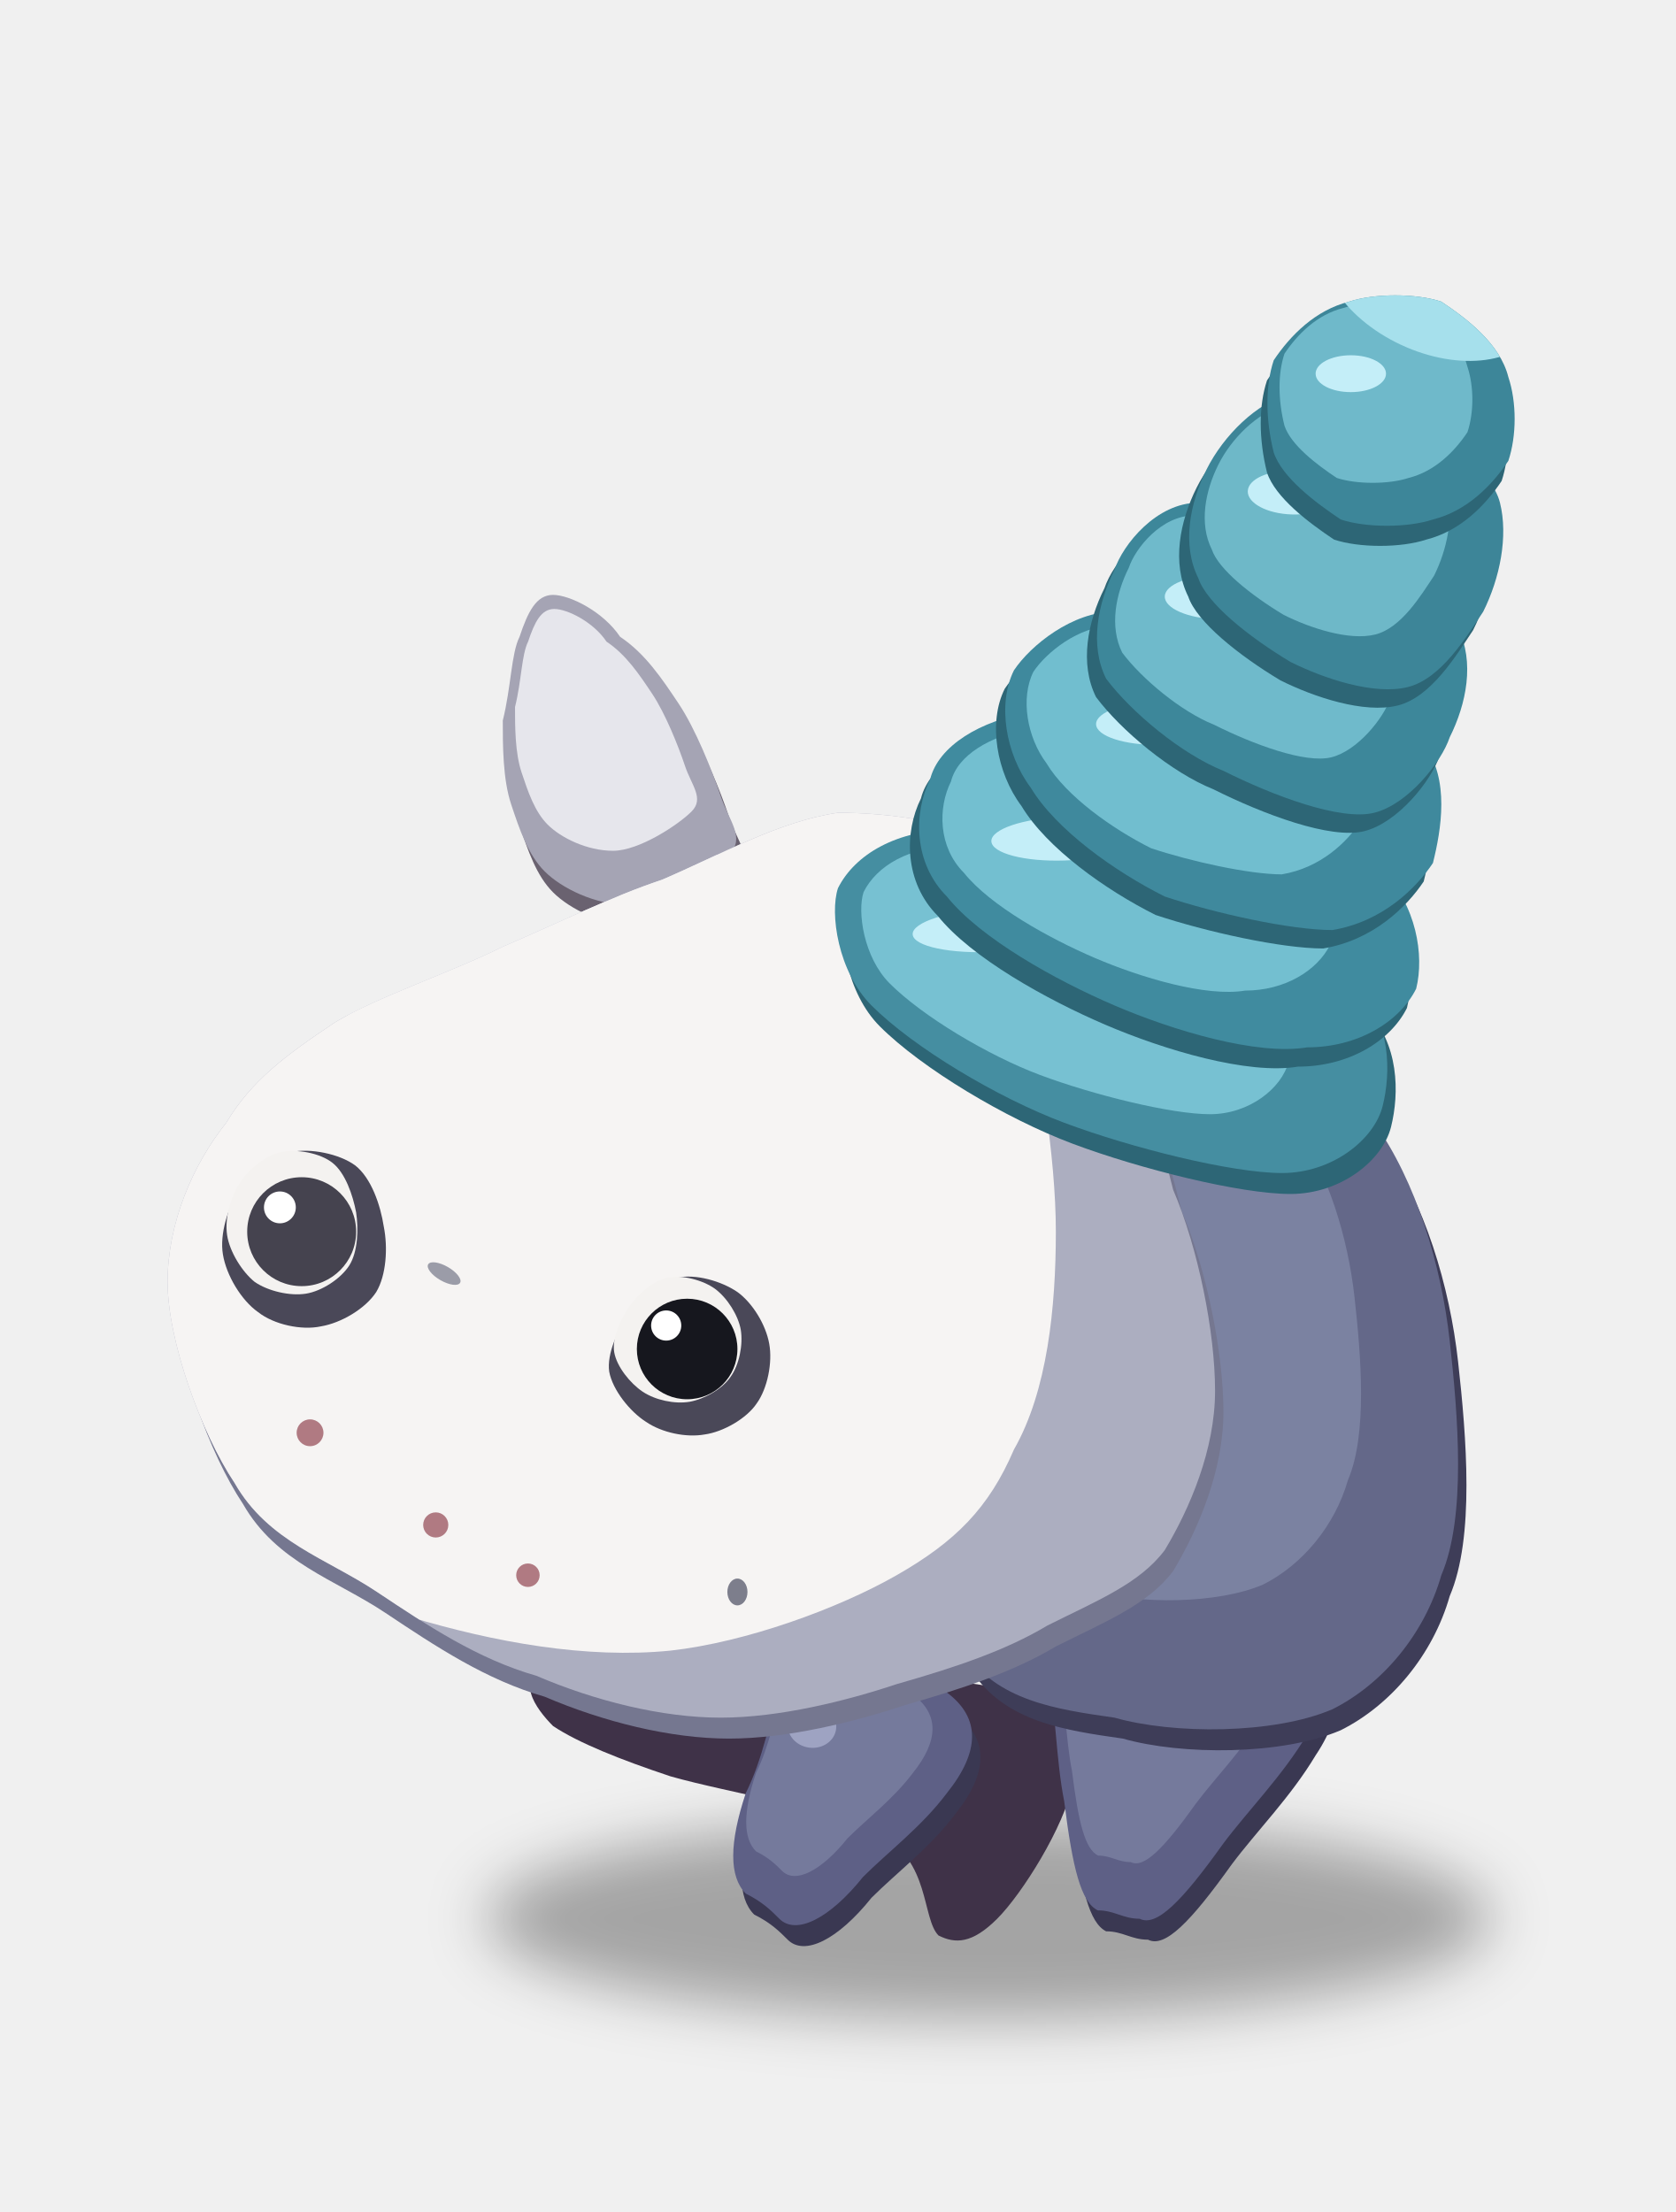
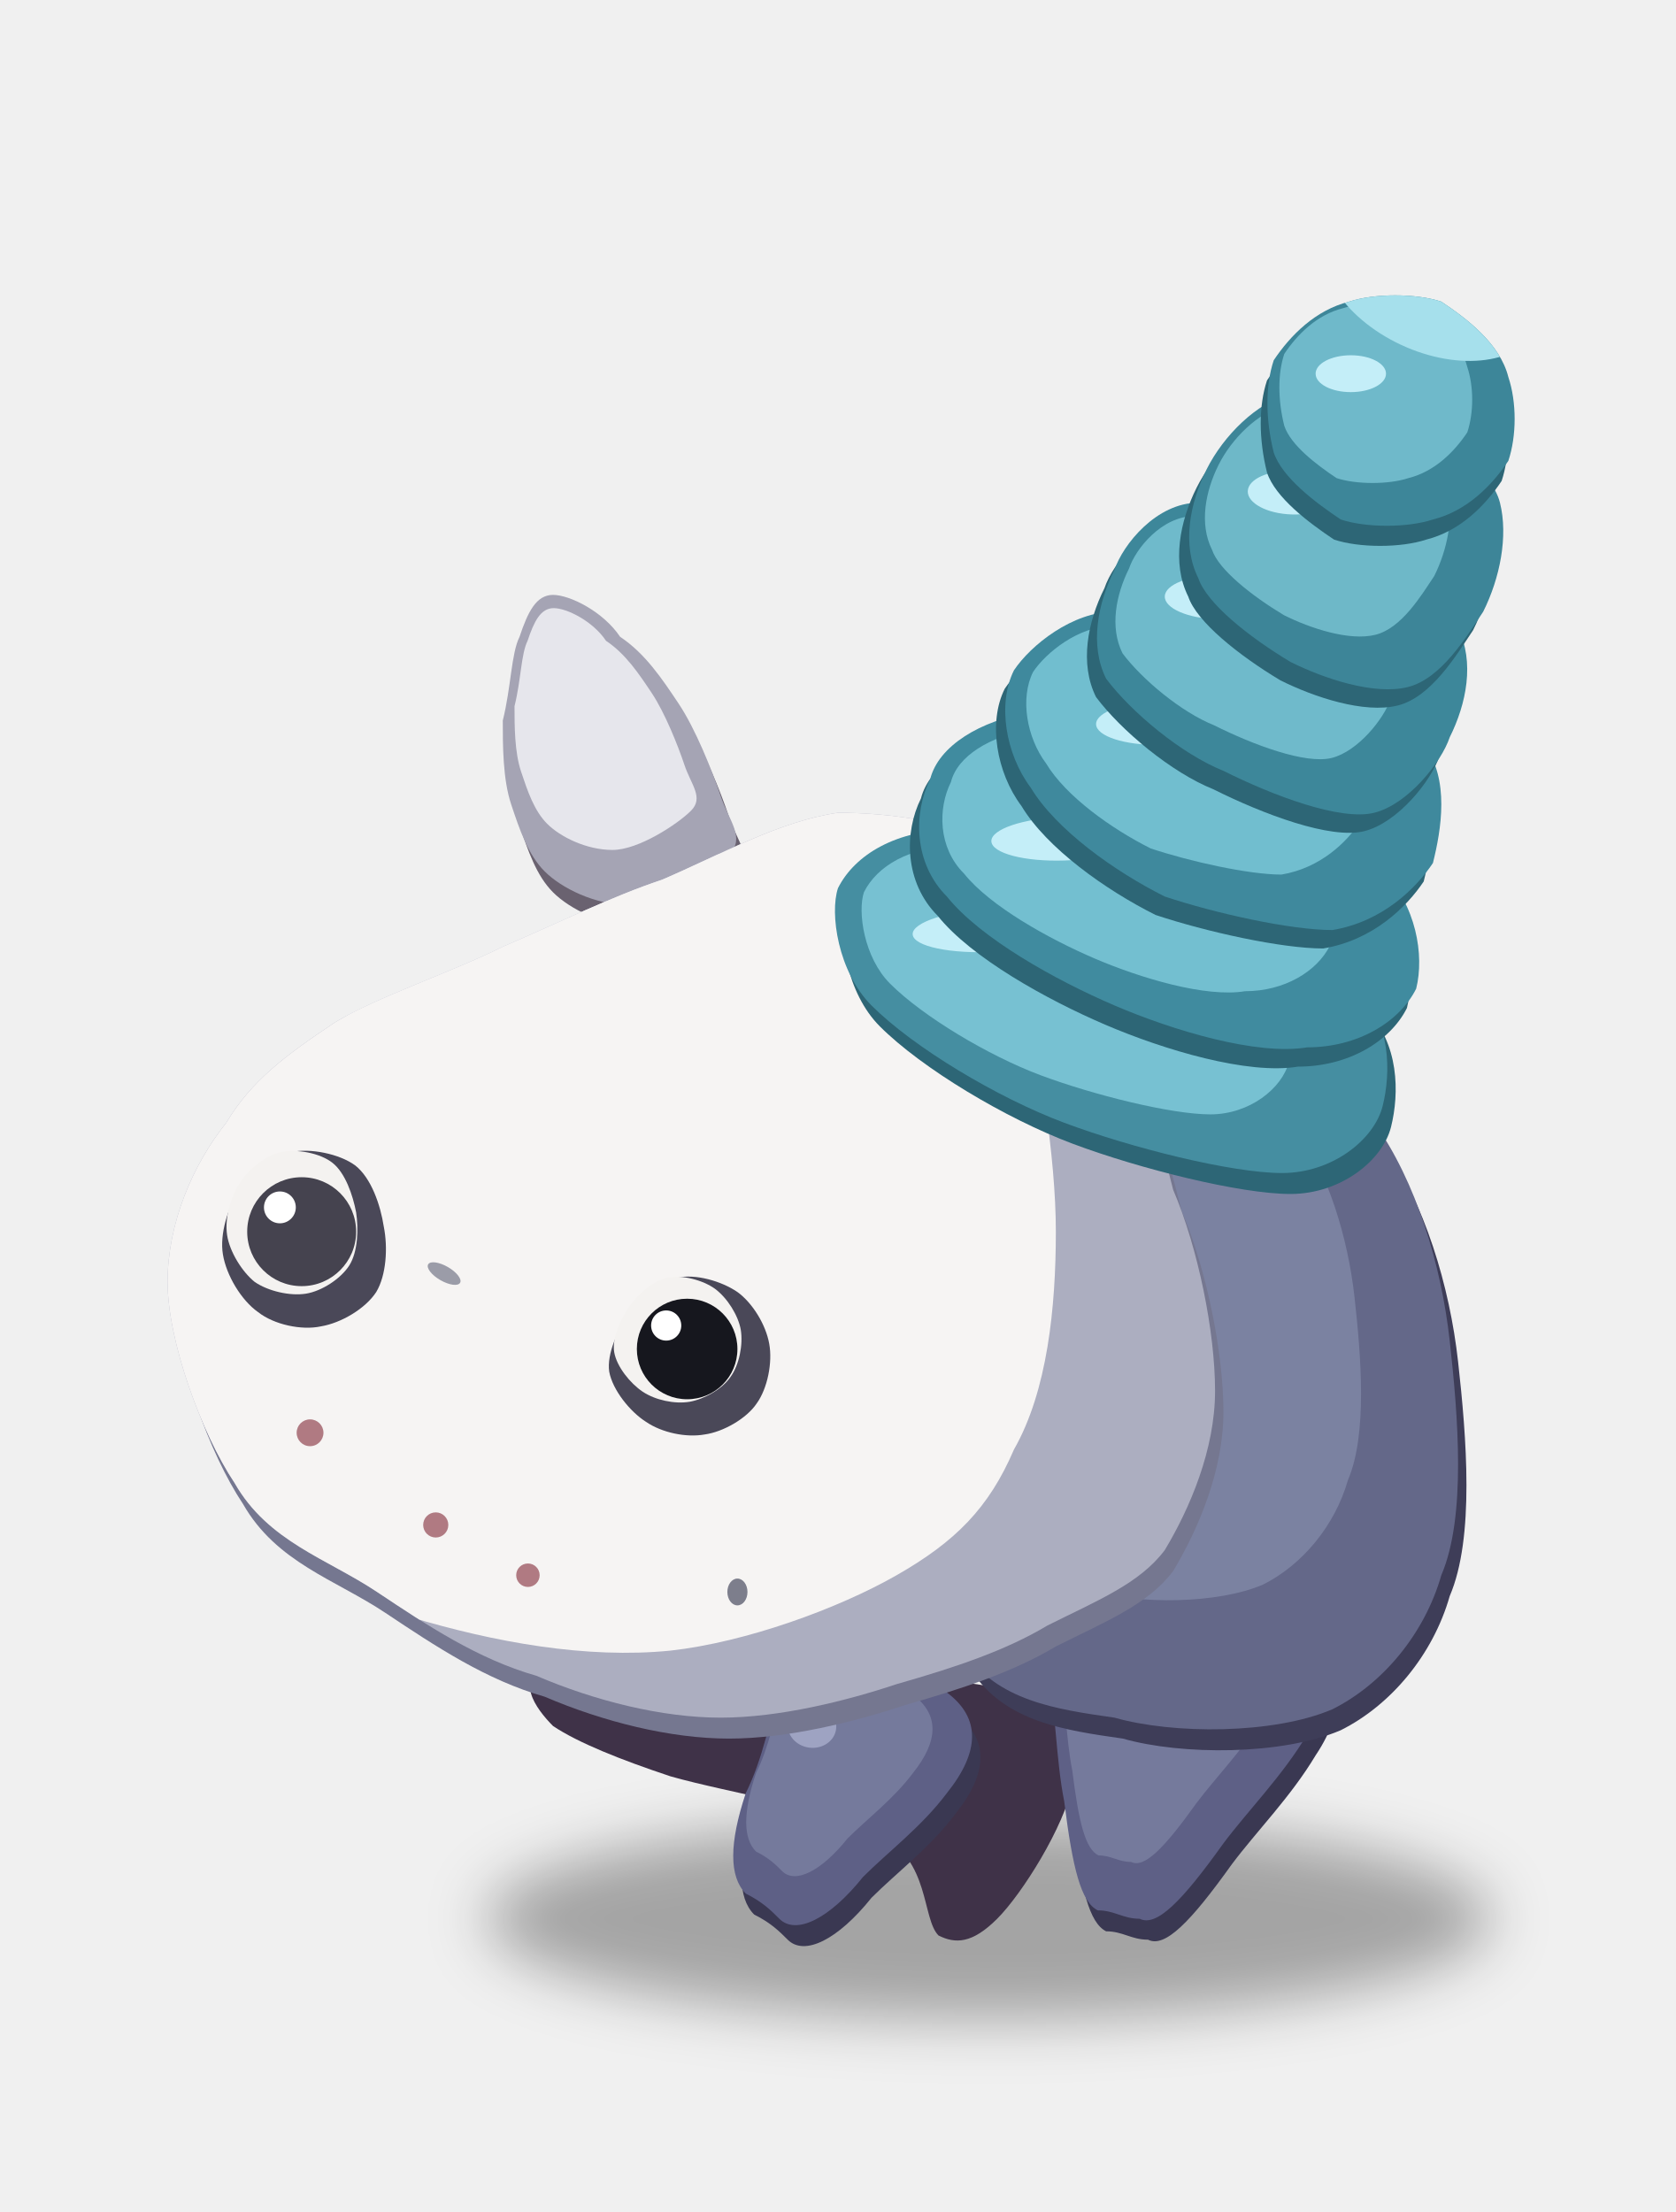
<svg xmlns="http://www.w3.org/2000/svg" viewBox="0 0 200 264" width="200" height="264">
  <defs>
    <filter id="seal-blur" x="-30%" y="-100%" width="160%" height="300%">
      <feGaussianBlur stdDeviation="3.5" />
    </filter>
  </defs>
  <g id="shadow">
    <ellipse cx="118" cy="229" rx="60" ry="12" fill="#000" opacity="0.32" filter="url(#seal-blur)" />
  </g>
  <path id="seal-leg-shadow" fill="#3f3248" d="M66 199c4-1 18 0 27 1 9 0 22 0 28 2 6 2 7 7 7 11-1 5-6 13-9 16-3 3-5 3-7 2-2-2-1-9-7-12-5-3-18-5-25-7-6-2-11-4-14-6-2-2-5-6 0-7z" />
  <g id="seal-leg-left">
    <g id="seal-leg-left-0">
      <defs>
-         <path id="seal-leg-left-0-shape" d="M93 201c2-6 6-8 10-5 3 2 6 4 10 6 4 3 4 7 0 12-3 4-7 7-10 10-4 5-8 7-10 5-1-1-2-2-4-3-2-2-2-6 0-12 2-4 3-9 4-13z" />
-         <clipPath id="seal-leg-left-0-clip">
-           <use href="#seal-leg-left-0-shape" />
+         <path id="seal-leg-left-0-s" d="M93 201c2-6 6-8 10-5 3 2 6 4 10 6 4 3 4 7 0 12-3 4-7 7-10 10-4 5-8 7-10 5-1-1-2-2-4-3-2-2-2-6 0-12 2-4 3-9 4-13z" />
+         <clipPath id="seal-leg-left-0-c">
+           <use href="#seal-leg-left-0-s" />
        </clipPath>
      </defs>
-       <use href="#seal-leg-left-0-shape" fill="#3a3852" transform="translate(1.0 2.5)" />
-       <use href="#seal-leg-left-0-shape" fill="#5e6086" />
-       <g clip-path="url(#seal-leg-left-0-clip)">
-         <use href="#seal-leg-left-0-shape" fill="#757a9c" transform="translate(98.8 211.6) scale(0.78) translate(-100 -214)" />
+       <use href="#seal-leg-left-0-s" fill="#3a3852" transform="translate(1.0 2.5)" />
+       <use href="#seal-leg-left-0-s" fill="#5e6086" />
+       <g clip-path="url(#seal-leg-left-0-c)">
+         <use href="#seal-leg-left-0-s" fill="#757a9c" transform="matrix(.78 0 0 .78 20.8 44.7)" />
        <ellipse cx="96.9" cy="206.0" rx="2.9" ry="2.6" fill="#9ea3c2" transform="rotate(7 96.9 206.0)" />
      </g>
    </g>
  </g>
  <g id="seal-ear">
    <g id="seal-ear-0">
      <defs>
-         <path id="seal-ear-0-shape" d="M66 71c2 0 6 2 8 5 3 2 5 5 7 8 2 3 4 8 5 11 1 3 3 5 1 7-2 2-8 6-12 6-4 0-8-2-10-4-2-2-3-5-4-8-1-3-1-7-1-10 1-4 1-8 2-10 1-3 2-5 4-5z" />
-         <clipPath id="seal-ear-0-clip">
-           <use href="#seal-ear-0-shape" />
+         <path id="seal-ear-0-s" d="M66 71c2 0 6 2 8 5 3 2 5 5 7 8 2 3 4 8 5 11 1 3 3 5 1 7-2 2-8 6-12 6-4 0-8-2-10-4-2-2-3-5-4-8-1-3-1-7-1-10 1-4 1-8 2-10 1-3 2-5 4-5z" />
+         <clipPath id="seal-ear-0-c">
+           <use href="#seal-ear-0-s" />
        </clipPath>
      </defs>
-       <use href="#seal-ear-0-shape" fill="#6a6270" transform="translate(1.0 2.5)" />
-       <use href="#seal-ear-0-shape" fill="#a5a4b4" />
-       <g clip-path="url(#seal-ear-0-clip)">
-         <use href="#seal-ear-0-shape" fill="#e6e6ec" transform="translate(71.6 87.5) scale(0.78) translate(-73 -90)" />
+       <use href="#seal-ear-0-s" fill="#6a6270" transform="translate(1.0 2.5)" />
+       <use href="#seal-ear-0-s" fill="#a5a4b4" />
+       <g clip-path="url(#seal-ear-0-c)">
+         <use href="#seal-ear-0-s" fill="#e6e6ec" transform="matrix(.78 0 0 .78 14.6 17.2)" />
      </g>
    </g>
  </g>
  <g id="seal-whole">
    <g id="seal-leg-right">
      <g id="seal-leg-right-0">
        <defs>
-           <path id="seal-leg-right-0-shape" d="M125 199c-1-8 2-11 10-9 6 1 11 3 16 4 8 3 9 7 5 13-3 5-7 9-10 13-5 7-8 10-10 9-2 0-3-1-5-1-2-1-3-5-4-13-1-5-1-11-2-16z" />
-           <clipPath id="seal-leg-right-0-clip">
-             <use href="#seal-leg-right-0-shape" />
-           </clipPath>
-         </defs>
-         <use href="#seal-leg-right-0-shape" fill="#3a3852" transform="translate(1.0 2.5)" />
-         <use href="#seal-leg-right-0-shape" fill="#5e6086" />
-         <g clip-path="url(#seal-leg-right-0-clip)">
-           <use href="#seal-leg-right-0-shape" fill="#757a9c" transform="translate(136.5 208.2) scale(0.78) translate(-138 -211)" />
+           <path id="seal-leg-right-0-s" d="M125 199c-1-8 2-11 10-9 6 1 11 3 16 4 8 3 9 7 5 13-3 5-7 9-10 13-5 7-8 10-10 9-2 0-3-1-5-1-2-1-3-5-4-13-1-5-1-11-2-16z" />
+           <clipPath id="seal-leg-right-0-c">
+             <use href="#seal-leg-right-0-s" />
+           </clipPath>
+         </defs>
+         <use href="#seal-leg-right-0-s" fill="#3a3852" transform="translate(1.0 2.5)" />
+         <use href="#seal-leg-right-0-s" fill="#5e6086" />
+         <g clip-path="url(#seal-leg-right-0-c)">
+           <use href="#seal-leg-right-0-s" fill="#757a9c" transform="matrix(.78 0 0 .78 28.9 43.6)" />
          <ellipse cx="134.0" cy="204.3" rx="3.5" ry="3.0" fill="#9ea3c2" transform="rotate(-11 134.0 204.3)" />
        </g>
      </g>
    </g>
    <g id="seal-body">
      <g id="seal-body-0">
        <defs>
-           <path id="seal-body-0-shape" d="M173 160c1 9 2 21-1 28-2 7-7 13-13 16-7 3-19 3-26 1-7-1-14-2-18-8-5-6-8-18-9-27-1-9 1-19 3-27 3-7 6-14 12-17 6-4 19-4 26-3 7 2 13 5 17 11 5 7 8 17 9 26z" />
-           <clipPath id="seal-body-0-clip">
-             <use href="#seal-body-0-shape" />
-           </clipPath>
-         </defs>
-         <use href="#seal-body-0-shape" fill="#3e3d58" transform="translate(1.0 2.5)" />
-         <use href="#seal-body-0-shape" fill="#646889" />
-         <g clip-path="url(#seal-body-0-clip)">
-           <use href="#seal-body-0-shape" fill="#7b82a1" transform="translate(135.9 158.7) scale(0.78) translate(-140 -165)" />
+           <path id="seal-body-0-s" d="M173 160c1 9 2 21-1 28-2 7-7 13-13 16-7 3-19 3-26 1-7-1-14-2-18-8-5-6-8-18-9-27-1-9 1-19 3-27 3-7 6-14 12-17 6-4 19-4 26-3 7 2 13 5 17 11 5 7 8 17 9 26z" />
+           <clipPath id="seal-body-0-c">
+             <use href="#seal-body-0-s" />
+           </clipPath>
+         </defs>
+         <use href="#seal-body-0-s" fill="#3e3d58" transform="translate(1.0 2.5)" />
+         <use href="#seal-body-0-s" fill="#646889" />
+         <g clip-path="url(#seal-body-0-c)">
+           <use href="#seal-body-0-s" fill="#7b82a1" transform="matrix(.78 0 0 .78 26.7 30.0)" />
          <ellipse cx="130.2" cy="151.1" rx="9.5" ry="6.7" fill="#a3a8c6" transform="rotate(-33 130.2 151.1)" />
        </g>
      </g>
    </g>
    <g id="seal-head">
      <g id="seal-head-0">
        <defs>
-           <path id="seal-head-0-shape" d="M20 153c0-7 3-14 7-19 3-5 7-8 13-12 5-3 14-6 20-9 7-3 13-6 19-8 7-3 14-7 21-8 6 0 15 1 21 5 5 3 8 11 11 18 4 7 6 14 8 22 3 7 5 17 5 24 0 7-3 14-6 19-3 4-8 6-14 9-5 3-11 5-18 7-6 2-14 4-21 4-7 0-15-2-22-5-7-2-13-6-19-10-6-4-13-6-17-13-4-6-8-17-8-24z" />
-           <clipPath id="seal-head-0-clip">
-             <use href="#seal-head-0-shape" />
-           </clipPath>
-         </defs>
-         <use href="#seal-head-0-shape" fill="#757790" transform="translate(1.0 2.5)" />
-         <use href="#seal-head-0-shape" fill="#acaec0" />
-         <g clip-path="url(#seal-head-0-clip)">
-           <use href="#seal-head-0-shape" fill="#e4e5ec" transform="translate(76.4 144.2) scale(0.78) translate(-84 -152)" />
+           <path id="seal-head-0-s" d="M20 153c0-7 3-14 7-19 3-5 7-8 13-12 5-3 14-6 20-9 7-3 13-6 19-8 7-3 14-7 21-8 6 0 15 1 21 5 5 3 8 11 11 18 4 7 6 14 8 22 3 7 5 17 5 24 0 7-3 14-6 19-3 4-8 6-14 9-5 3-11 5-18 7-6 2-14 4-21 4-7 0-15-2-22-5-7-2-13-6-19-10-6-4-13-6-17-13-4-6-8-17-8-24z" />
+           <clipPath id="seal-head-0-c">
+             <use href="#seal-head-0-s" />
+           </clipPath>
+         </defs>
+         <use href="#seal-head-0-s" fill="#757790" transform="translate(1.0 2.5)" />
+         <use href="#seal-head-0-s" fill="#acaec0" />
+         <g clip-path="url(#seal-head-0-c)">
+           <use href="#seal-head-0-s" fill="#e4e5ec" transform="matrix(.78 0 0 .78 10.9 25.6)" />
          <ellipse cx="63.4" cy="130.4" rx="17.6" ry="8.3" fill="#ffffff" transform="rotate(-25 63.4 130.4)" />
        </g>
      </g>
    </g>
-     <g clip-path="url(#seal-head-0-clip)">
+     <g clip-path="url(#seal-head-0-c)">
      <path d="M13 131c4-12 16-16 27-23 11-6 27-12 39-15 13-2 28-2 35 1 7 4 6 14 8 23 2 9 4 21 4 30 0 9-1 19-5 26-3 7-7 11-14 15-7 4-18 8-27 9-10 1-21-1-31-4-10-3-26-4-32-14-6-11-8-37-4-48z" fill="#f6f4f3" />
    </g>
    <g id="seal-horn">
      <g id="seal-horn-0">
        <defs>
-           <path id="seal-horn-0-shape" d="M165 132c-1 4-6 8-12 8-6 0-18-3-26-6-8-3-18-9-23-14-4-4-5-11-4-14 2-4 7-7 14-7 6-1 17 2 25 5 8 3 18 9 23 14 4 4 4 10 3 14z" />
-           <clipPath id="seal-horn-0-clip">
-             <use href="#seal-horn-0-shape" />
-           </clipPath>
-         </defs>
-         <use href="#seal-horn-0-shape" fill="#2d6676" transform="translate(1.0 2.5)" />
-         <use href="#seal-horn-0-shape" fill="#458ea1" />
-         <g clip-path="url(#seal-horn-0-clip)">
-           <use href="#seal-horn-0-shape" fill="#77c1d2" transform="translate(128.8 116.6) scale(0.78) translate(-133.0 -119.0)" />
+           <path id="seal-horn-0-s" d="M165 132c-1 4-6 8-12 8-6 0-18-3-26-6-8-3-18-9-23-14-4-4-5-11-4-14 2-4 7-7 14-7 6-1 17 2 25 5 8 3 18 9 23 14 4 4 4 10 3 14z" />
+           <clipPath id="seal-horn-0-c">
+             <use href="#seal-horn-0-s" />
+           </clipPath>
+         </defs>
+         <use href="#seal-horn-0-s" fill="#2d6676" transform="translate(1.0 2.5)" />
+         <use href="#seal-horn-0-s" fill="#458ea1" />
+         <g clip-path="url(#seal-horn-0-c)">
+           <use href="#seal-horn-0-s" fill="#77c1d2" transform="matrix(.78 0 0 .78 25.1 23.8)" />
          <ellipse cx="118.7" cy="111.0" rx="9.8" ry="2.6" fill="#c4eef8" transform="rotate(-3 118.7 111.0)" />
        </g>
      </g>
      <g id="seal-horn-1">
        <defs>
-           <path id="seal-horn-1-shape" d="M169 118c-2 4-7 7-13 7-6 1-16-2-23-5-7-3-16-8-20-13-4-4-4-10-2-14 1-4 6-7 12-8 6 0 16 2 23 5 7 4 15 9 19 14 4 4 5 10 4 14z" />
-           <clipPath id="seal-horn-1-clip">
-             <use href="#seal-horn-1-shape" />
-           </clipPath>
-         </defs>
-         <use href="#seal-horn-1-shape" fill="#2d6676" transform="translate(-1.1 2.3)" />
-         <use href="#seal-horn-1-shape" fill="#408b9f" />
-         <g clip-path="url(#seal-horn-1-clip)">
-           <use href="#seal-horn-1-shape" fill="#73bfd0" transform="translate(135.6 102.9) scale(0.78) translate(-139.35 -105.35)" />
+           <path id="seal-horn-1-s" d="M169 118c-2 4-7 7-13 7-6 1-16-2-23-5-7-3-16-8-20-13-4-4-4-10-2-14 1-4 6-7 12-8 6 0 16 2 23 5 7 4 15 9 19 14 4 4 5 10 4 14z" />
+           <clipPath id="seal-horn-1-c">
+             <use href="#seal-horn-1-s" />
+           </clipPath>
+         </defs>
+         <use href="#seal-horn-1-s" fill="#2d6676" transform="translate(-1.1 2.3)" />
+         <use href="#seal-horn-1-s" fill="#408b9f" />
+         <g clip-path="url(#seal-horn-1-c)">
+           <use href="#seal-horn-1-s" fill="#73bfd0" transform="matrix(.78 0 0 .78 26.9 20.8)" />
          <ellipse cx="127.0" cy="100.1" rx="8.7" ry="2.6" fill="#c4eef8" transform="rotate(-2 127.0 100.1)" />
        </g>
      </g>
      <g id="seal-horn-2">
        <defs>
-           <path id="seal-horn-2-shape" d="M171 103c-2 3-6 7-12 8-5 0-14-2-20-4-6-3-13-8-16-13-3-4-4-10-2-14 2-3 7-7 12-7 5-1 13 2 20 4 6 3 14 8 17 12 3 4 2 10 1 14z" />
-           <clipPath id="seal-horn-2-clip">
-             <use href="#seal-horn-2-shape" />
-           </clipPath>
-         </defs>
-         <use href="#seal-horn-2-shape" fill="#2d6676" transform="translate(-1.1 2.2)" />
-         <use href="#seal-horn-2-shape" fill="#3f899d" />
-         <g clip-path="url(#seal-horn-2-clip)">
-           <use href="#seal-horn-2-shape" fill="#71becf" transform="translate(142.9 89.3) scale(0.78) translate(-146.1 -91.7)" />
+           <path id="seal-horn-2-s" d="M171 103c-2 3-6 7-12 8-5 0-14-2-20-4-6-3-13-8-16-13-3-4-4-10-2-14 2-3 7-7 12-7 5-1 13 2 20 4 6 3 14 8 17 12 3 4 2 10 1 14z" />
+           <clipPath id="seal-horn-2-c">
+             <use href="#seal-horn-2-s" />
+           </clipPath>
+         </defs>
+         <use href="#seal-horn-2-s" fill="#2d6676" transform="translate(-1.1 2.2)" />
+         <use href="#seal-horn-2-s" fill="#3f899d" />
+         <g clip-path="url(#seal-horn-2-c)">
+           <use href="#seal-horn-2-s" fill="#71becf" transform="matrix(.78 0 0 .78 28.9 17.8)" />
          <ellipse cx="138.4" cy="86.3" rx="7.6" ry="2.6" fill="#c4eef8" transform="rotate(-1 138.4 86.3)" />
        </g>
      </g>
      <g id="seal-horn-3">
        <defs>
-           <path id="seal-horn-3-shape" d="M173 88c-1 3-5 8-9 9-4 1-12-2-18-5-5-2-11-7-14-11-2-4-1-9 1-13 1-3 5-8 10-8 4-1 12 1 17 4 5 2 12 7 14 11 2 4 1 9-1 13z" />
-           <clipPath id="seal-horn-3-clip">
-             <use href="#seal-horn-3-shape" />
-           </clipPath>
-         </defs>
-         <use href="#seal-horn-3-shape" fill="#2d6676" transform="translate(-1.2 2.2)" />
-         <use href="#seal-horn-3-shape" fill="#3d879a" />
-         <g clip-path="url(#seal-horn-3-clip)">
-           <use href="#seal-horn-3-shape" fill="#6fbacb" transform="translate(150.5 75.6) scale(0.78) translate(-153.25 -78.05)" />
+           <path id="seal-horn-3-s" d="M173 88c-1 3-5 8-9 9-4 1-12-2-18-5-5-2-11-7-14-11-2-4-1-9 1-13 1-3 5-8 10-8 4-1 12 1 17 4 5 2 12 7 14 11 2 4 1 9-1 13z" />
+           <clipPath id="seal-horn-3-c">
+             <use href="#seal-horn-3-s" />
+           </clipPath>
+         </defs>
+         <use href="#seal-horn-3-s" fill="#2d6676" transform="translate(-1.2 2.2)" />
+         <use href="#seal-horn-3-s" fill="#3d879a" />
+         <g clip-path="url(#seal-horn-3-c)">
+           <use href="#seal-horn-3-s" fill="#6fbacb" transform="matrix(.78 0 0 .78 31.0 14.8)" />
          <ellipse cx="145.4" cy="71.3" rx="6.4" ry="2.6" fill="#c4eef8" transform="rotate(1 145.4 71.3)" />
        </g>
      </g>
      <g id="seal-horn-4">
        <defs>
-           <path id="seal-horn-4-shape" d="M177 73c-2 3-5 8-9 9-4 1-10-1-14-3-5-3-10-7-11-10-2-4-1-9 1-13 2-4 6-8 10-9 3-1 10 1 14 3 4 2 10 6 11 10 1 4 0 9-2 13z" />
-           <clipPath id="seal-horn-4-clip">
-             <use href="#seal-horn-4-shape" />
-           </clipPath>
-         </defs>
-         <use href="#seal-horn-4-shape" fill="#2d6676" transform="translate(-1.2 2.2)" />
-         <use href="#seal-horn-4-shape" fill="#3d8598" />
-         <g clip-path="url(#seal-horn-4-clip)">
-           <use href="#seal-horn-4-shape" fill="#6eb8c8" transform="translate(158.5 62.0) scale(0.78) translate(-160.8 -64.4)" />
+           <path id="seal-horn-4-s" d="M177 73c-2 3-5 8-9 9-4 1-10-1-14-3-5-3-10-7-11-10-2-4-1-9 1-13 2-4 6-8 10-9 3-1 10 1 14 3 4 2 10 6 11 10 1 4 0 9-2 13z" />
+           <clipPath id="seal-horn-4-c">
+             <use href="#seal-horn-4-s" />
+           </clipPath>
+         </defs>
+         <use href="#seal-horn-4-s" fill="#2d6676" transform="translate(-1.2 2.2)" />
+         <use href="#seal-horn-4-s" fill="#3d8598" />
+         <g clip-path="url(#seal-horn-4-c)">
+           <use href="#seal-horn-4-s" fill="#6eb8c8" transform="matrix(.78 0 0 .78 33.1 11.8)" />
          <ellipse cx="154.2" cy="58.8" rx="5.3" ry="2.6" fill="#c4eef8" transform="rotate(2 154.2 58.8)" />
        </g>
      </g>
      <g id="seal-horn-5">
        <defs>
-           <path id="seal-horn-5-shape" d="M180 55c-2 3-5 6-9 7-3 1-8 1-11 0-3-2-7-5-8-8-1-4-1-8 0-11 2-3 5-6 9-7 3-1 8-1 11 0 3 2 7 5 8 9 1 3 1 7 0 10z" />
-           <clipPath id="seal-horn-5-clip">
-             <use href="#seal-horn-5-shape" />
-           </clipPath>
-         </defs>
-         <use href="#seal-horn-5-shape" fill="#2d6676" transform="translate(-0.8 2.4)" />
-         <use href="#seal-horn-5-shape" fill="#3d8699" />
-         <g clip-path="url(#seal-horn-5-clip)">
-           <use href="#seal-horn-5-shape" fill="#6fb9ca" transform="translate(164.2 46.9) scale(0.78) translate(-166 -49)" />
+           <path id="seal-horn-5-s" d="M180 55c-2 3-5 6-9 7-3 1-8 1-11 0-3-2-7-5-8-8-1-4-1-8 0-11 2-3 5-6 9-7 3-1 8-1 11 0 3 2 7 5 8 9 1 3 1 7 0 10z" />
+           <clipPath id="seal-horn-5-c">
+             <use href="#seal-horn-5-s" />
+           </clipPath>
+         </defs>
+         <use href="#seal-horn-5-s" fill="#2d6676" transform="translate(-0.8 2.4)" />
+         <use href="#seal-horn-5-s" fill="#3d8699" />
+         <g clip-path="url(#seal-horn-5-c)">
+           <use href="#seal-horn-5-s" fill="#6fb9ca" transform="matrix(.78 0 0 .78 34.7 8.7)" />
          <ellipse cx="161.2" cy="44.6" rx="4.2" ry="2.2" fill="#c4eef8" transform="rotate(0 161.2 44.6)" />
        </g>
      </g>
    </g>
-     <g clip-path="url(#seal-horn-5-clip)">
+     <g clip-path="url(#seal-horn-5-c)">
      <ellipse cx="171" cy="33" rx="14" ry="9" fill="#a6e0ec" transform="rotate(25 171 33)" />
    </g>
  </g>
  <g id="seal-freckles" fill="#b07a82">
    <circle cx="37" cy="171" r="1.6" />
    <circle cx="52" cy="182" r="1.5" />
    <circle cx="63" cy="188" r="1.4" />
    <ellipse cx="53" cy="152" rx="2.2" ry="0.9" fill="#9b9ca8" transform="rotate(30 53 152)" />
    <ellipse cx="88" cy="190" rx="1.2" ry="1.6" fill="#7d7e8c" />
  </g>
  <g id="seal-eyes">
    <g id="eye-0">
      <path fill="#4a4858" d="M45.8 146.4c0.5 2.5 0.3 5.8-0.9 7.8-1.3 2-4.2 3.7-6.6 4.1-2.3 0.5-5.6-0.2-7.5-1.7-2-1.4-3.8-4.4-4.2-6.9-0.4-2.4 0.6-5.6 1.9-7.6 1.3-2 3.8-4.1 6.2-4.6 2.3-0.5 5.8 0.2 7.7 1.6 1.9 1.5 3 4.7 3.4 7.3z" />
      <path fill="#f4f2f0" d="M42.5 144.7c0.3 2 0.2 4.7-0.8 6.3-1 1.6-3.3 3.1-5.2 3.4-1.9 0.3-4.5-0.3-6.1-1.4-1.5-1.2-3-3.6-3.3-5.6-0.3-2 0.4-4.5 1.5-6.2 1-1.6 3.1-3.3 4.9-3.7 1.9-0.4 4.7 0.1 6.2 1.3 1.5 1.2 2.4 3.8 2.8 5.9z" />
      <g>
        <circle cx="36" cy="147" r="6.5" fill="#45434f" />
        <circle cx="33.4" cy="144.1" r="1.9" fill="#fff" />
      </g>
    </g>
    <g id="eye-1">
      <path fill="#4a4858" d="M91.8 160.4c0.4 2.2-0.2 5.3-1.5 7.1-1.2 1.8-4 3.4-6.2 3.7-2.2 0.4-5.1-0.2-7-1.5-1.9-1.2-4-3.8-4.4-6-0.3-2.1 1-5 2.4-6.9 1.3-1.9 3.6-3.9 5.7-4.3 2.2-0.5 5.3 0.4 7.2 1.7 1.8 1.3 3.4 3.9 3.8 6.2z" />
      <path fill="#f4f2f0" d="M88.4 158.7c0.3 1.8-0.2 4.2-1.2 5.6-1 1.5-3.2 2.7-4.9 3-1.8 0.3-4.1-0.2-5.6-1.2-1.5-1-3.1-3-3.4-4.7-0.3-1.7 0.8-4 1.8-5.5 1.1-1.5 2.9-3.1 4.6-3.4 1.7-0.4 4.2 0.3 5.6 1.3 1.5 1.1 2.8 3.2 3.1 4.9z" />
      <g>
        <circle cx="82" cy="161" r="6" fill="#16171e" />
        <circle cx="79.5" cy="158.2" r="1.8" fill="#fff" />
      </g>
    </g>
  </g>
</svg>
